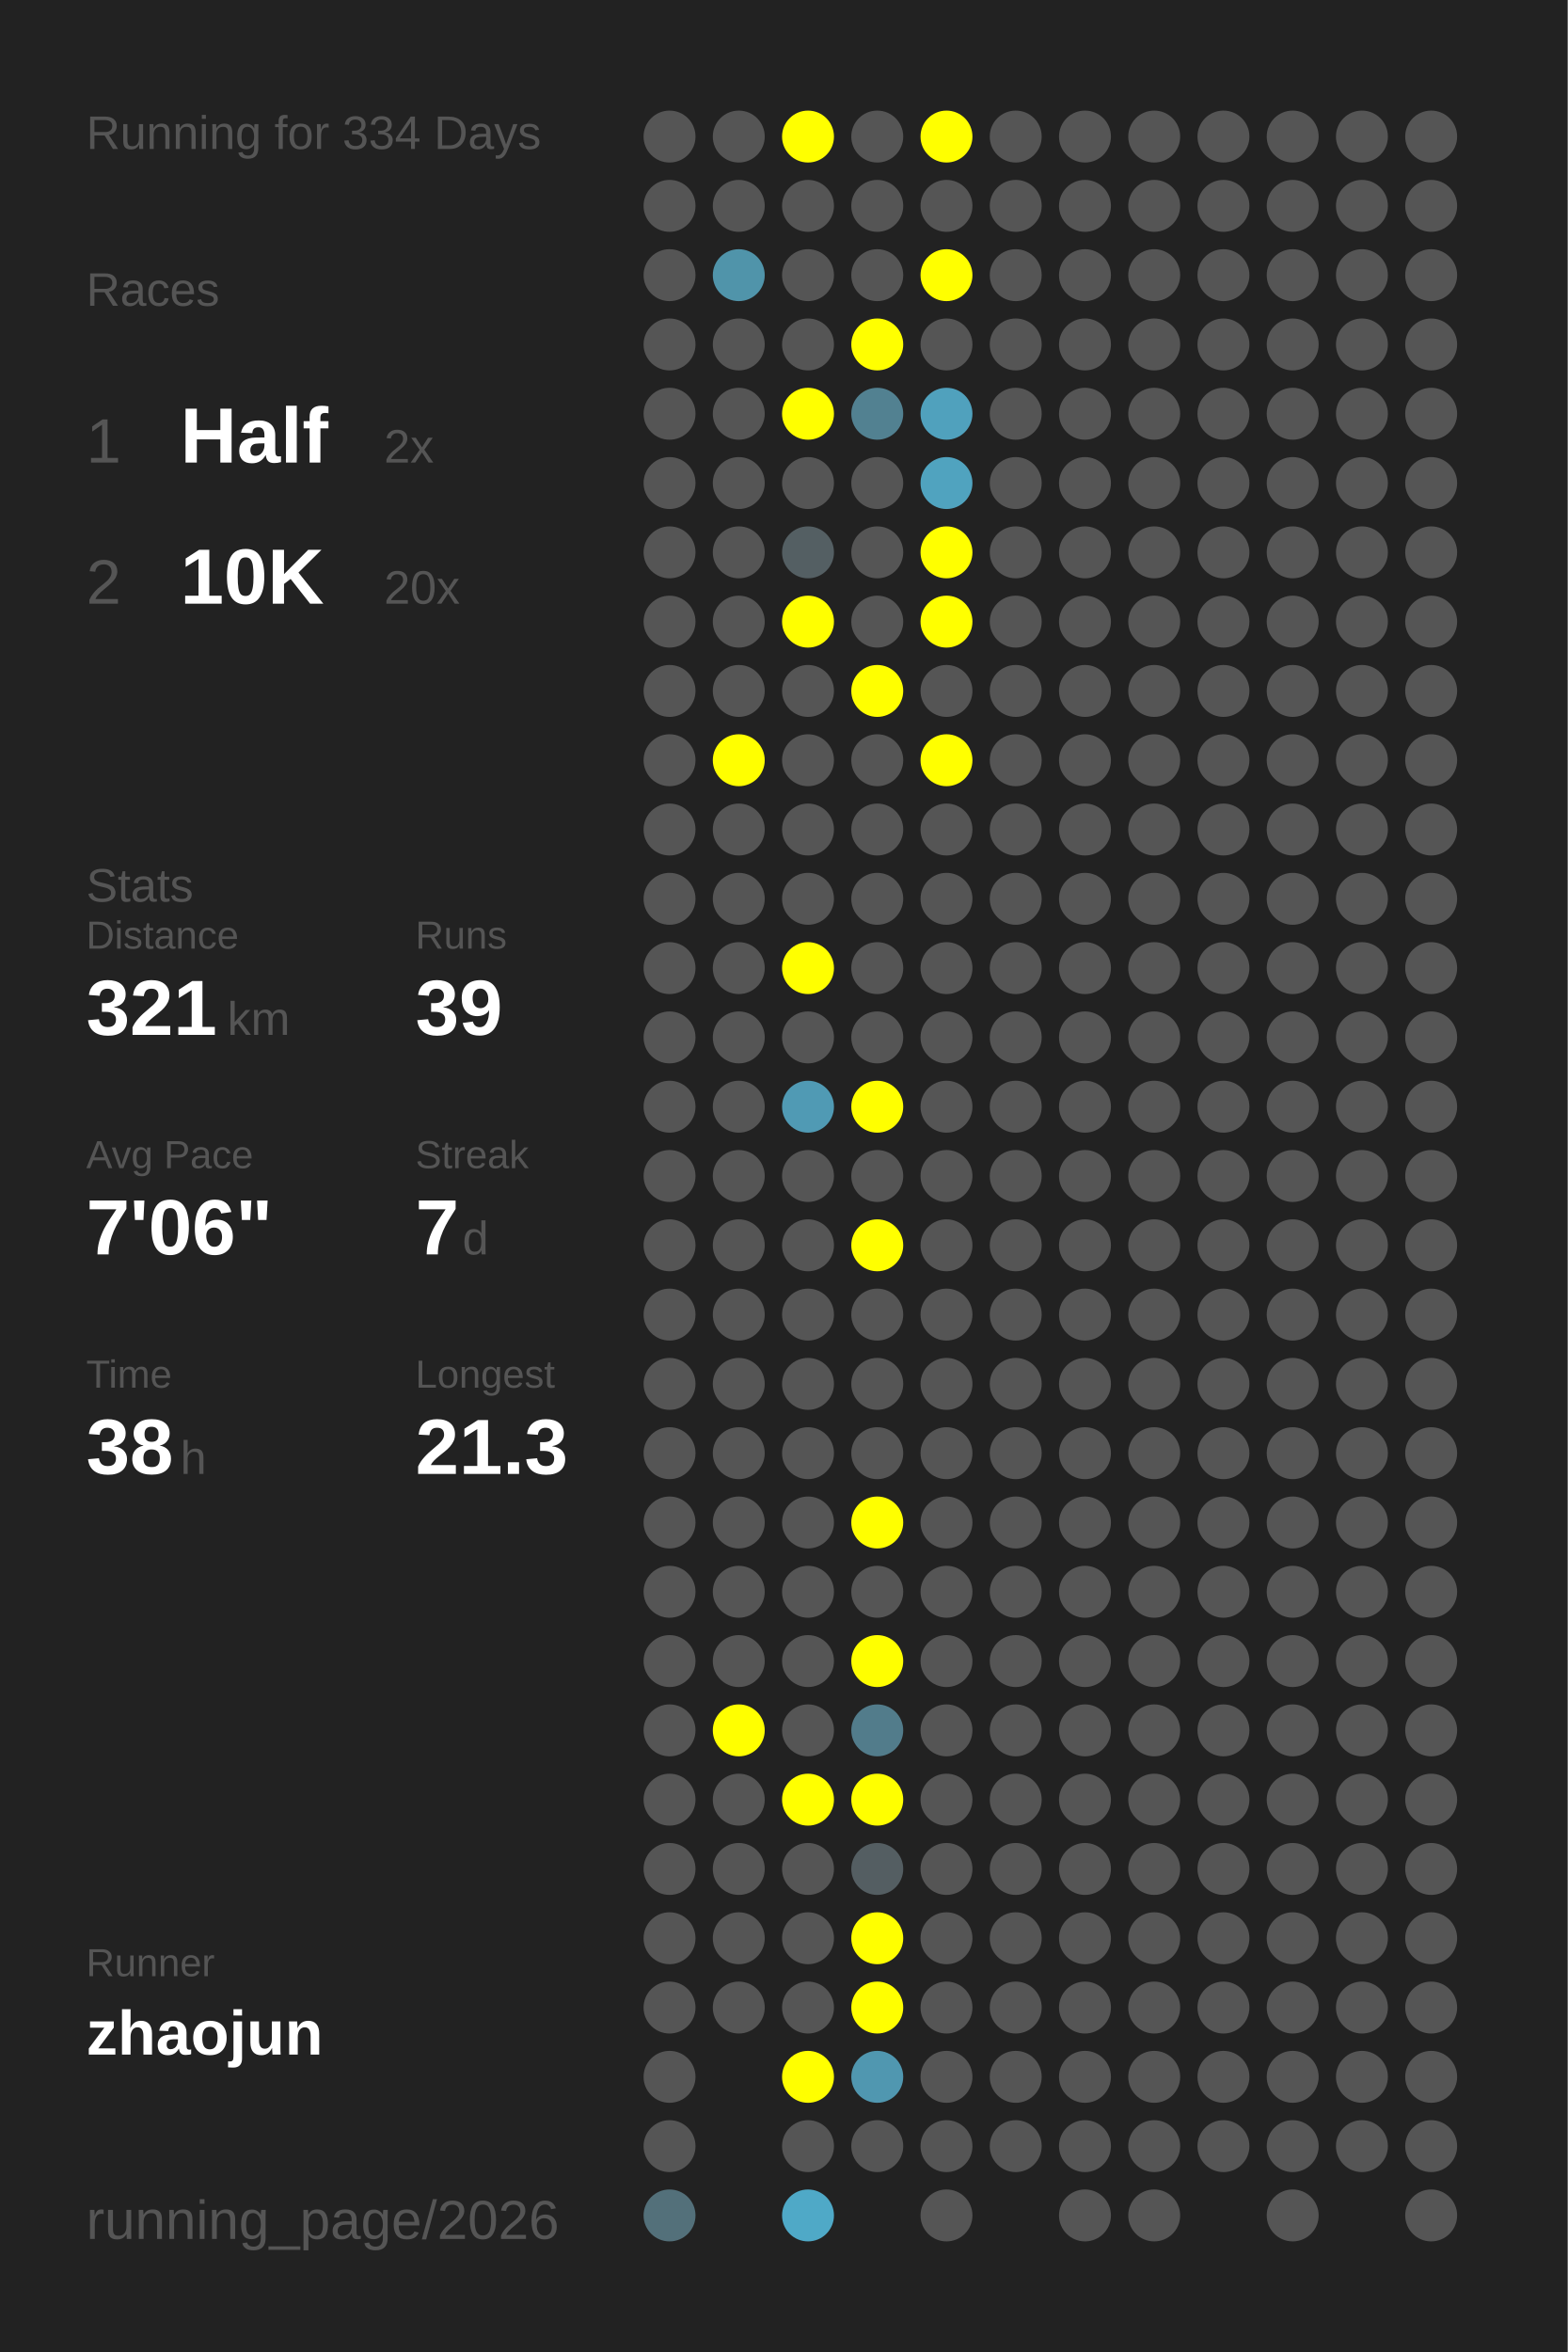
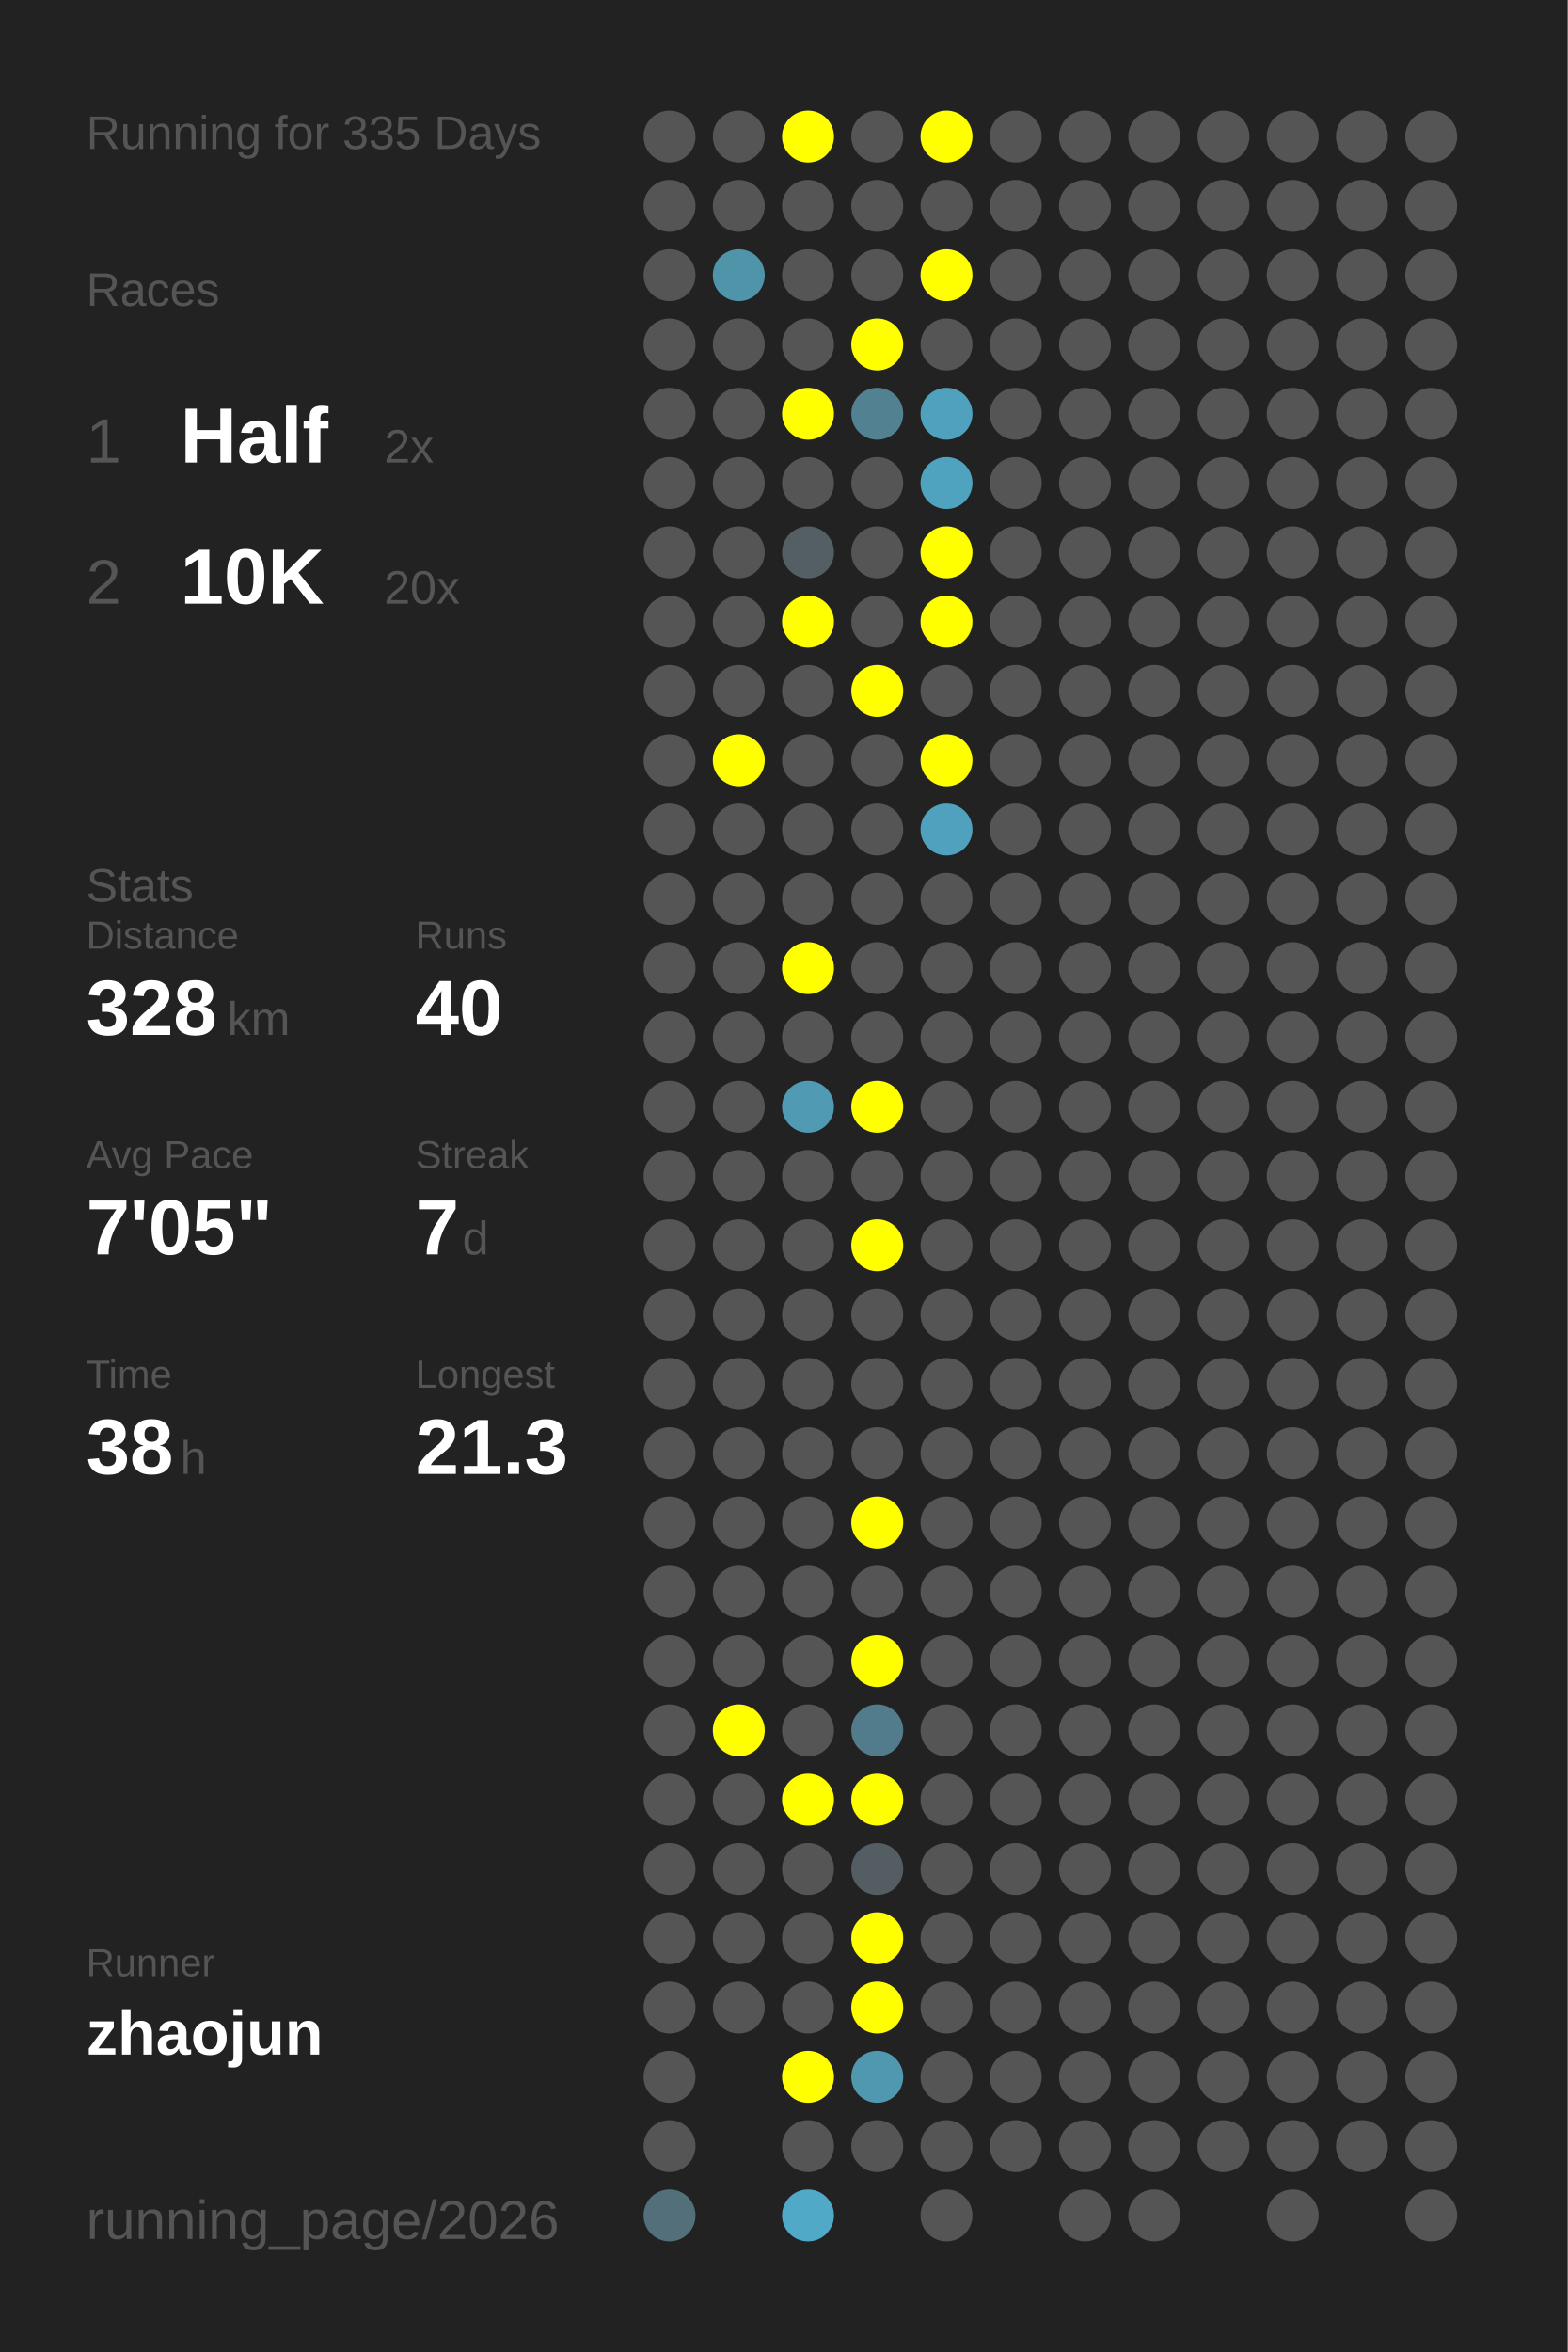
<svg xmlns="http://www.w3.org/2000/svg" baseProfile="full" height="300mm" version="1.1" viewBox="0,0,200,300" width="200mm">
  <defs />
  <rect fill="#222222" height="300" width="200" x="0" y="0" />
-   <text fill="#555555" style="font-size:6px; font-family:Arial;" x="11" y="19">Running for 334 Days</text>
+   <text fill="#555555" style="font-size:6px; font-family:Arial;" x="11" y="19">Running for 335 Days</text>
  <text fill="#555555" style="font-size:6px; font-family:Arial;" x="11" y="39">Races</text>
  <text fill="#555555" style="font-size:8px; font-family:Arial;" x="11" y="59">1</text>
  <text fill="#FFFFFF" style="font-size:10px; font-family:Arial; font-weight:bold;" x="23" y="59">Half</text>
  <text fill="#555555" style="font-size:6px; font-family:Arial;" x="49" y="59">2x</text>
  <text fill="#555555" style="font-size:8px; font-family:Arial;" x="11" y="77">2</text>
  <text fill="#FFFFFF" style="font-size:10px; font-family:Arial; font-weight:bold;" x="23" y="77">10K</text>
  <text fill="#555555" style="font-size:6px; font-family:Arial;" x="49" y="77">20x</text>
  <text fill="#555555" style="font-size:6px; font-family:Arial;" x="11" y="115">Stats</text>
  <text fill="#555555" style="font-size:5px; font-family:Arial;" x="11" y="121">Distance</text>
-   <text fill="#FFFFFF" style="font-size:10px; font-family:Arial; font-weight:bold;" x="11" y="132">321</text>
+   <text fill="#FFFFFF" style="font-size:10px; font-family:Arial; font-weight:bold;" x="11" y="132">328</text>
  <text fill="#555555" style="font-size:6px; font-family:Arial;" x="29" y="132">km</text>
  <text fill="#555555" style="font-size:5px; font-family:Arial;" x="53" y="121">Runs</text>
-   <text fill="#FFFFFF" style="font-size:10px; font-family:Arial; font-weight:bold;" x="53" y="132">39</text>
+   <text fill="#FFFFFF" style="font-size:10px; font-family:Arial; font-weight:bold;" x="53" y="132">40</text>
  <text fill="#555555" style="font-size:5px; font-family:Arial;" x="11" y="149">Avg Pace</text>
-   <text fill="#FFFFFF" style="font-size:10px; font-family:Arial; font-weight:bold;" x="11" y="160">7'06"</text>
+   <text fill="#FFFFFF" style="font-size:10px; font-family:Arial; font-weight:bold;" x="11" y="160">7'05"</text>
  <text fill="#555555" style="font-size:5px; font-family:Arial;" x="53" y="149">Streak</text>
  <text fill="#FFFFFF" style="font-size:10px; font-family:Arial; font-weight:bold;" x="53" y="160">7</text>
  <text fill="#555555" style="font-size:6px; font-family:Arial;" x="59" y="160">d</text>
  <text fill="#555555" style="font-size:5px; font-family:Arial;" x="11" y="177">Time</text>
  <text fill="#FFFFFF" style="font-size:10px; font-family:Arial; font-weight:bold;" x="11" y="188">38</text>
  <text fill="#555555" style="font-size:6px; font-family:Arial;" x="23" y="188">h</text>
  <text fill="#555555" style="font-size:5px; font-family:Arial;" x="53" y="177">Longest</text>
  <text fill="#FFFFFF" style="font-size:10px; font-family:Arial; font-weight:bold;" x="53" y="188">21.3</text>
  <text fill="#555555" style="font-size:5px; font-family:Arial;" x="11" y="252.065">Runner</text>
  <text fill="#FFFFFF" style="font-size:8px; font-family:Arial; font-weight:bold;" x="11" y="262.065">zhaojun</text>
  <text fill="#555555" style="font-size:7px; font-family:Arial;" x="11" y="285.581">running_page/2026</text>
  <circle cx="85.417" cy="17.419" fill="#555555" r="3.312" />
  <circle cx="85.417" cy="26.258" fill="#555555" r="3.312" />
  <circle cx="85.417" cy="35.097" fill="#555555" r="3.312" />
  <circle cx="85.417" cy="43.935" fill="#555555" r="3.312" />
  <circle cx="85.417" cy="52.774" fill="#555555" r="3.312" />
  <circle cx="85.417" cy="61.613" fill="#555555" r="3.312" />
  <circle cx="85.417" cy="70.452" fill="#555555" r="3.312" />
  <circle cx="85.417" cy="79.29" fill="#555555" r="3.312" />
  <circle cx="85.417" cy="88.129" fill="#555555" r="3.312" />
  <circle cx="85.417" cy="96.968" fill="#555555" r="3.312" />
  <circle cx="85.417" cy="105.806" fill="#555555" r="3.312" />
  <circle cx="85.417" cy="114.645" fill="#555555" r="3.312" />
  <circle cx="85.417" cy="123.484" fill="#555555" r="3.312" />
  <circle cx="85.417" cy="132.323" fill="#555555" r="3.312" />
  <circle cx="85.417" cy="141.161" fill="#555555" r="3.312" />
  <circle cx="85.417" cy="150" fill="#555555" r="3.312" />
  <circle cx="85.417" cy="158.839" fill="#555555" r="3.312" />
  <circle cx="85.417" cy="167.677" fill="#555555" r="3.312" />
  <circle cx="85.417" cy="176.516" fill="#555555" r="3.312" />
  <circle cx="85.417" cy="185.355" fill="#555555" r="3.312" />
  <circle cx="85.417" cy="194.194" fill="#555555" r="3.312" />
  <circle cx="85.417" cy="203.032" fill="#555555" r="3.312" />
  <circle cx="85.417" cy="211.871" fill="#555555" r="3.312" />
  <circle cx="85.417" cy="220.71" fill="#555555" r="3.312" />
  <circle cx="85.417" cy="229.548" fill="#555555" r="3.312" />
  <circle cx="85.417" cy="238.387" fill="#555555" r="3.312" />
  <circle cx="85.417" cy="247.226" fill="#555555" r="3.312" />
  <circle cx="85.417" cy="256.065" fill="#555555" r="3.312" />
  <circle cx="85.417" cy="264.903" fill="#555555" r="3.312" />
  <circle cx="85.417" cy="273.742" fill="#555555" r="3.312" />
  <circle cx="85.417" cy="282.581" fill="#53707a" r="3.312" />
  <circle cx="94.25" cy="17.419" fill="#555555" r="3.312" />
  <circle cx="94.25" cy="26.258" fill="#555555" r="3.312" />
  <circle cx="94.25" cy="35.097" fill="#5094aa" r="3.312" />
  <circle cx="94.25" cy="43.935" fill="#555555" r="3.312" />
  <circle cx="94.25" cy="52.774" fill="#555555" r="3.312" />
  <circle cx="94.25" cy="61.613" fill="#555555" r="3.312" />
  <circle cx="94.25" cy="70.452" fill="#555555" r="3.312" />
  <circle cx="94.25" cy="79.29" fill="#555555" r="3.312" />
  <circle cx="94.25" cy="88.129" fill="#555555" r="3.312" />
  <circle cx="94.25" cy="96.968" fill="#FFFF00" r="3.312" />
  <circle cx="94.25" cy="105.806" fill="#555555" r="3.312" />
  <circle cx="94.25" cy="114.645" fill="#555555" r="3.312" />
  <circle cx="94.25" cy="123.484" fill="#555555" r="3.312" />
  <circle cx="94.25" cy="132.323" fill="#555555" r="3.312" />
  <circle cx="94.25" cy="141.161" fill="#555555" r="3.312" />
  <circle cx="94.25" cy="150" fill="#555555" r="3.312" />
  <circle cx="94.25" cy="158.839" fill="#555555" r="3.312" />
  <circle cx="94.25" cy="167.677" fill="#555555" r="3.312" />
  <circle cx="94.25" cy="176.516" fill="#555555" r="3.312" />
  <circle cx="94.25" cy="185.355" fill="#555555" r="3.312" />
  <circle cx="94.25" cy="194.194" fill="#555555" r="3.312" />
  <circle cx="94.25" cy="203.032" fill="#555555" r="3.312" />
  <circle cx="94.25" cy="211.871" fill="#555555" r="3.312" />
  <circle cx="94.25" cy="220.71" fill="#FFFF00" r="3.312" />
  <circle cx="94.25" cy="229.548" fill="#555555" r="3.312" />
  <circle cx="94.25" cy="238.387" fill="#555555" r="3.312" />
  <circle cx="94.25" cy="247.226" fill="#555555" r="3.312" />
  <circle cx="94.25" cy="256.065" fill="#555555" r="3.312" />
  <circle cx="103.083" cy="17.419" fill="#FFFF00" r="3.312" />
  <circle cx="103.083" cy="26.258" fill="#555555" r="3.312" />
  <circle cx="103.083" cy="35.097" fill="#555555" r="3.312" />
  <circle cx="103.083" cy="43.935" fill="#555555" r="3.312" />
  <circle cx="103.083" cy="52.774" fill="#FFFF00" r="3.312" />
  <circle cx="103.083" cy="61.613" fill="#555555" r="3.312" />
  <circle cx="103.083" cy="70.452" fill="#545f63" r="3.312" />
  <circle cx="103.083" cy="79.29" fill="#FFFF00" r="3.312" />
  <circle cx="103.083" cy="88.129" fill="#555555" r="3.312" />
  <circle cx="103.083" cy="96.968" fill="#555555" r="3.312" />
  <circle cx="103.083" cy="105.806" fill="#555555" r="3.312" />
  <circle cx="103.083" cy="114.645" fill="#555555" r="3.312" />
  <circle cx="103.083" cy="123.484" fill="#FFFF00" r="3.312" />
  <circle cx="103.083" cy="132.323" fill="#555555" r="3.312" />
  <circle cx="103.083" cy="141.161" fill="#509ab4" r="3.312" />
  <circle cx="103.083" cy="150" fill="#555555" r="3.312" />
  <circle cx="103.083" cy="158.839" fill="#555555" r="3.312" />
  <circle cx="103.083" cy="167.677" fill="#555555" r="3.312" />
  <circle cx="103.083" cy="176.516" fill="#555555" r="3.312" />
  <circle cx="103.083" cy="185.355" fill="#555555" r="3.312" />
  <circle cx="103.083" cy="194.194" fill="#555555" r="3.312" />
  <circle cx="103.083" cy="203.032" fill="#555555" r="3.312" />
  <circle cx="103.083" cy="211.871" fill="#555555" r="3.312" />
  <circle cx="103.083" cy="220.71" fill="#555555" r="3.312" />
  <circle cx="103.083" cy="229.548" fill="#FFFF00" r="3.312" />
  <circle cx="103.083" cy="238.387" fill="#555555" r="3.312" />
  <circle cx="103.083" cy="247.226" fill="#555555" r="3.312" />
  <circle cx="103.083" cy="256.065" fill="#555555" r="3.312" />
  <circle cx="103.083" cy="264.903" fill="#FFFF00" r="3.312" />
  <circle cx="103.083" cy="273.742" fill="#555555" r="3.312" />
  <circle cx="103.083" cy="282.581" fill="#4fa9c7" r="3.312" />
  <circle cx="111.917" cy="17.419" fill="#555555" r="3.312" />
  <circle cx="111.917" cy="26.258" fill="#555555" r="3.312" />
  <circle cx="111.917" cy="35.097" fill="#555555" r="3.312" />
  <circle cx="111.917" cy="43.935" fill="#FFFF00" r="3.312" />
  <circle cx="111.917" cy="52.774" fill="#528191" r="3.312" />
  <circle cx="111.917" cy="61.613" fill="#555555" r="3.312" />
  <circle cx="111.917" cy="70.452" fill="#555555" r="3.312" />
  <circle cx="111.917" cy="79.29" fill="#555555" r="3.312" />
  <circle cx="111.917" cy="88.129" fill="#FFFF00" r="3.312" />
  <circle cx="111.917" cy="96.968" fill="#555555" r="3.312" />
  <circle cx="111.917" cy="105.806" fill="#555555" r="3.312" />
  <circle cx="111.917" cy="114.645" fill="#555555" r="3.312" />
  <circle cx="111.917" cy="123.484" fill="#555555" r="3.312" />
  <circle cx="111.917" cy="132.323" fill="#555555" r="3.312" />
  <circle cx="111.917" cy="141.161" fill="#FFFF00" r="3.312" />
  <circle cx="111.917" cy="150" fill="#555555" r="3.312" />
  <circle cx="111.917" cy="158.839" fill="#FFFF00" r="3.312" />
  <circle cx="111.917" cy="167.677" fill="#555555" r="3.312" />
  <circle cx="111.917" cy="176.516" fill="#555555" r="3.312" />
  <circle cx="111.917" cy="185.355" fill="#555555" r="3.312" />
  <circle cx="111.917" cy="194.194" fill="#FFFF00" r="3.312" />
  <circle cx="111.917" cy="203.032" fill="#555555" r="3.312" />
  <circle cx="111.917" cy="211.871" fill="#FFFF00" r="3.312" />
  <circle cx="111.917" cy="220.71" fill="#527c8b" r="3.312" />
  <circle cx="111.917" cy="229.548" fill="#FFFF00" r="3.312" />
  <circle cx="111.917" cy="238.387" fill="#545e62" r="3.312" />
  <circle cx="111.917" cy="247.226" fill="#FFFF00" r="3.312" />
  <circle cx="111.917" cy="256.065" fill="#FFFF00" r="3.312" />
  <circle cx="111.917" cy="264.903" fill="#5097b0" r="3.312" />
  <circle cx="111.917" cy="273.742" fill="#555555" r="3.312" />
  <circle cx="120.75" cy="17.419" fill="#FFFF00" r="3.312" />
  <circle cx="120.75" cy="26.258" fill="#555555" r="3.312" />
  <circle cx="120.75" cy="35.097" fill="#FFFF00" r="3.312" />
  <circle cx="120.75" cy="43.935" fill="#555555" r="3.312" />
  <circle cx="120.75" cy="52.774" fill="#50a1bd" r="3.312" />
  <circle cx="120.75" cy="61.613" fill="#50a3bf" r="3.312" />
  <circle cx="120.75" cy="70.452" fill="#FFFF00" r="3.312" />
  <circle cx="120.75" cy="79.29" fill="#FFFF00" r="3.312" />
  <circle cx="120.75" cy="88.129" fill="#555555" r="3.312" />
  <circle cx="120.75" cy="96.968" fill="#FFFF00" r="3.312" />
-   <circle cx="120.75" cy="105.806" fill="#555555" r="3.312" />
+   <circle cx="120.75" cy="105.806" fill="#50a1bd" r="3.312" />
  <circle cx="120.75" cy="114.645" fill="#555555" r="3.312" />
  <circle cx="120.75" cy="123.484" fill="#555555" r="3.312" />
  <circle cx="120.75" cy="132.323" fill="#555555" r="3.312" />
  <circle cx="120.75" cy="141.161" fill="#555555" r="3.312" />
  <circle cx="120.75" cy="150" fill="#555555" r="3.312" />
  <circle cx="120.75" cy="158.839" fill="#555555" r="3.312" />
  <circle cx="120.75" cy="167.677" fill="#555555" r="3.312" />
  <circle cx="120.75" cy="176.516" fill="#555555" r="3.312" />
  <circle cx="120.75" cy="185.355" fill="#555555" r="3.312" />
  <circle cx="120.75" cy="194.194" fill="#555555" r="3.312" />
  <circle cx="120.75" cy="203.032" fill="#555555" r="3.312" />
  <circle cx="120.75" cy="211.871" fill="#555555" r="3.312" />
  <circle cx="120.75" cy="220.71" fill="#555555" r="3.312" />
  <circle cx="120.75" cy="229.548" fill="#555555" r="3.312" />
  <circle cx="120.75" cy="238.387" fill="#555555" r="3.312" />
  <circle cx="120.75" cy="247.226" fill="#555555" r="3.312" />
  <circle cx="120.75" cy="256.065" fill="#555555" r="3.312" />
  <circle cx="120.75" cy="264.903" fill="#555555" r="3.312" />
  <circle cx="120.75" cy="273.742" fill="#555555" r="3.312" />
  <circle cx="120.75" cy="282.581" fill="#555555" r="3.312" />
  <circle cx="129.583" cy="17.419" fill="#555555" r="3.312" />
  <circle cx="129.583" cy="26.258" fill="#555555" r="3.312" />
  <circle cx="129.583" cy="35.097" fill="#555555" r="3.312" />
  <circle cx="129.583" cy="43.935" fill="#555555" r="3.312" />
  <circle cx="129.583" cy="52.774" fill="#555555" r="3.312" />
  <circle cx="129.583" cy="61.613" fill="#555555" r="3.312" />
  <circle cx="129.583" cy="70.452" fill="#555555" r="3.312" />
  <circle cx="129.583" cy="79.29" fill="#555555" r="3.312" />
  <circle cx="129.583" cy="88.129" fill="#555555" r="3.312" />
  <circle cx="129.583" cy="96.968" fill="#555555" r="3.312" />
  <circle cx="129.583" cy="105.806" fill="#555555" r="3.312" />
  <circle cx="129.583" cy="114.645" fill="#555555" r="3.312" />
  <circle cx="129.583" cy="123.484" fill="#555555" r="3.312" />
  <circle cx="129.583" cy="132.323" fill="#555555" r="3.312" />
  <circle cx="129.583" cy="141.161" fill="#555555" r="3.312" />
  <circle cx="129.583" cy="150" fill="#555555" r="3.312" />
  <circle cx="129.583" cy="158.839" fill="#555555" r="3.312" />
  <circle cx="129.583" cy="167.677" fill="#555555" r="3.312" />
  <circle cx="129.583" cy="176.516" fill="#555555" r="3.312" />
  <circle cx="129.583" cy="185.355" fill="#555555" r="3.312" />
  <circle cx="129.583" cy="194.194" fill="#555555" r="3.312" />
  <circle cx="129.583" cy="203.032" fill="#555555" r="3.312" />
  <circle cx="129.583" cy="211.871" fill="#555555" r="3.312" />
  <circle cx="129.583" cy="220.71" fill="#555555" r="3.312" />
  <circle cx="129.583" cy="229.548" fill="#555555" r="3.312" />
  <circle cx="129.583" cy="238.387" fill="#555555" r="3.312" />
  <circle cx="129.583" cy="247.226" fill="#555555" r="3.312" />
  <circle cx="129.583" cy="256.065" fill="#555555" r="3.312" />
  <circle cx="129.583" cy="264.903" fill="#555555" r="3.312" />
  <circle cx="129.583" cy="273.742" fill="#555555" r="3.312" />
  <circle cx="138.417" cy="17.419" fill="#555555" r="3.312" />
  <circle cx="138.417" cy="26.258" fill="#555555" r="3.312" />
  <circle cx="138.417" cy="35.097" fill="#555555" r="3.312" />
  <circle cx="138.417" cy="43.935" fill="#555555" r="3.312" />
  <circle cx="138.417" cy="52.774" fill="#555555" r="3.312" />
  <circle cx="138.417" cy="61.613" fill="#555555" r="3.312" />
  <circle cx="138.417" cy="70.452" fill="#555555" r="3.312" />
  <circle cx="138.417" cy="79.29" fill="#555555" r="3.312" />
  <circle cx="138.417" cy="88.129" fill="#555555" r="3.312" />
  <circle cx="138.417" cy="96.968" fill="#555555" r="3.312" />
  <circle cx="138.417" cy="105.806" fill="#555555" r="3.312" />
  <circle cx="138.417" cy="114.645" fill="#555555" r="3.312" />
  <circle cx="138.417" cy="123.484" fill="#555555" r="3.312" />
  <circle cx="138.417" cy="132.323" fill="#555555" r="3.312" />
  <circle cx="138.417" cy="141.161" fill="#555555" r="3.312" />
  <circle cx="138.417" cy="150" fill="#555555" r="3.312" />
  <circle cx="138.417" cy="158.839" fill="#555555" r="3.312" />
  <circle cx="138.417" cy="167.677" fill="#555555" r="3.312" />
  <circle cx="138.417" cy="176.516" fill="#555555" r="3.312" />
  <circle cx="138.417" cy="185.355" fill="#555555" r="3.312" />
  <circle cx="138.417" cy="194.194" fill="#555555" r="3.312" />
  <circle cx="138.417" cy="203.032" fill="#555555" r="3.312" />
  <circle cx="138.417" cy="211.871" fill="#555555" r="3.312" />
  <circle cx="138.417" cy="220.71" fill="#555555" r="3.312" />
  <circle cx="138.417" cy="229.548" fill="#555555" r="3.312" />
  <circle cx="138.417" cy="238.387" fill="#555555" r="3.312" />
  <circle cx="138.417" cy="247.226" fill="#555555" r="3.312" />
  <circle cx="138.417" cy="256.065" fill="#555555" r="3.312" />
  <circle cx="138.417" cy="264.903" fill="#555555" r="3.312" />
  <circle cx="138.417" cy="273.742" fill="#555555" r="3.312" />
  <circle cx="138.417" cy="282.581" fill="#555555" r="3.312" />
  <circle cx="147.25" cy="17.419" fill="#555555" r="3.312" />
  <circle cx="147.25" cy="26.258" fill="#555555" r="3.312" />
  <circle cx="147.25" cy="35.097" fill="#555555" r="3.312" />
  <circle cx="147.25" cy="43.935" fill="#555555" r="3.312" />
  <circle cx="147.25" cy="52.774" fill="#555555" r="3.312" />
  <circle cx="147.25" cy="61.613" fill="#555555" r="3.312" />
  <circle cx="147.25" cy="70.452" fill="#555555" r="3.312" />
  <circle cx="147.25" cy="79.29" fill="#555555" r="3.312" />
  <circle cx="147.25" cy="88.129" fill="#555555" r="3.312" />
  <circle cx="147.25" cy="96.968" fill="#555555" r="3.312" />
  <circle cx="147.25" cy="105.806" fill="#555555" r="3.312" />
  <circle cx="147.25" cy="114.645" fill="#555555" r="3.312" />
  <circle cx="147.25" cy="123.484" fill="#555555" r="3.312" />
  <circle cx="147.25" cy="132.323" fill="#555555" r="3.312" />
  <circle cx="147.25" cy="141.161" fill="#555555" r="3.312" />
  <circle cx="147.25" cy="150" fill="#555555" r="3.312" />
  <circle cx="147.25" cy="158.839" fill="#555555" r="3.312" />
  <circle cx="147.25" cy="167.677" fill="#555555" r="3.312" />
  <circle cx="147.25" cy="176.516" fill="#555555" r="3.312" />
  <circle cx="147.25" cy="185.355" fill="#555555" r="3.312" />
  <circle cx="147.25" cy="194.194" fill="#555555" r="3.312" />
  <circle cx="147.25" cy="203.032" fill="#555555" r="3.312" />
  <circle cx="147.25" cy="211.871" fill="#555555" r="3.312" />
  <circle cx="147.25" cy="220.71" fill="#555555" r="3.312" />
  <circle cx="147.25" cy="229.548" fill="#555555" r="3.312" />
  <circle cx="147.25" cy="238.387" fill="#555555" r="3.312" />
  <circle cx="147.25" cy="247.226" fill="#555555" r="3.312" />
  <circle cx="147.25" cy="256.065" fill="#555555" r="3.312" />
  <circle cx="147.25" cy="264.903" fill="#555555" r="3.312" />
  <circle cx="147.25" cy="273.742" fill="#555555" r="3.312" />
  <circle cx="147.25" cy="282.581" fill="#555555" r="3.312" />
  <circle cx="156.083" cy="17.419" fill="#555555" r="3.312" />
  <circle cx="156.083" cy="26.258" fill="#555555" r="3.312" />
  <circle cx="156.083" cy="35.097" fill="#555555" r="3.312" />
  <circle cx="156.083" cy="43.935" fill="#555555" r="3.312" />
  <circle cx="156.083" cy="52.774" fill="#555555" r="3.312" />
  <circle cx="156.083" cy="61.613" fill="#555555" r="3.312" />
  <circle cx="156.083" cy="70.452" fill="#555555" r="3.312" />
  <circle cx="156.083" cy="79.29" fill="#555555" r="3.312" />
  <circle cx="156.083" cy="88.129" fill="#555555" r="3.312" />
  <circle cx="156.083" cy="96.968" fill="#555555" r="3.312" />
  <circle cx="156.083" cy="105.806" fill="#555555" r="3.312" />
  <circle cx="156.083" cy="114.645" fill="#555555" r="3.312" />
  <circle cx="156.083" cy="123.484" fill="#555555" r="3.312" />
  <circle cx="156.083" cy="132.323" fill="#555555" r="3.312" />
  <circle cx="156.083" cy="141.161" fill="#555555" r="3.312" />
  <circle cx="156.083" cy="150" fill="#555555" r="3.312" />
  <circle cx="156.083" cy="158.839" fill="#555555" r="3.312" />
  <circle cx="156.083" cy="167.677" fill="#555555" r="3.312" />
  <circle cx="156.083" cy="176.516" fill="#555555" r="3.312" />
  <circle cx="156.083" cy="185.355" fill="#555555" r="3.312" />
  <circle cx="156.083" cy="194.194" fill="#555555" r="3.312" />
  <circle cx="156.083" cy="203.032" fill="#555555" r="3.312" />
  <circle cx="156.083" cy="211.871" fill="#555555" r="3.312" />
  <circle cx="156.083" cy="220.71" fill="#555555" r="3.312" />
  <circle cx="156.083" cy="229.548" fill="#555555" r="3.312" />
  <circle cx="156.083" cy="238.387" fill="#555555" r="3.312" />
  <circle cx="156.083" cy="247.226" fill="#555555" r="3.312" />
  <circle cx="156.083" cy="256.065" fill="#555555" r="3.312" />
  <circle cx="156.083" cy="264.903" fill="#555555" r="3.312" />
  <circle cx="156.083" cy="273.742" fill="#555555" r="3.312" />
  <circle cx="164.917" cy="17.419" fill="#555555" r="3.312" />
  <circle cx="164.917" cy="26.258" fill="#555555" r="3.312" />
  <circle cx="164.917" cy="35.097" fill="#555555" r="3.312" />
  <circle cx="164.917" cy="43.935" fill="#555555" r="3.312" />
  <circle cx="164.917" cy="52.774" fill="#555555" r="3.312" />
  <circle cx="164.917" cy="61.613" fill="#555555" r="3.312" />
  <circle cx="164.917" cy="70.452" fill="#555555" r="3.312" />
  <circle cx="164.917" cy="79.29" fill="#555555" r="3.312" />
  <circle cx="164.917" cy="88.129" fill="#555555" r="3.312" />
  <circle cx="164.917" cy="96.968" fill="#555555" r="3.312" />
  <circle cx="164.917" cy="105.806" fill="#555555" r="3.312" />
  <circle cx="164.917" cy="114.645" fill="#555555" r="3.312" />
  <circle cx="164.917" cy="123.484" fill="#555555" r="3.312" />
  <circle cx="164.917" cy="132.323" fill="#555555" r="3.312" />
  <circle cx="164.917" cy="141.161" fill="#555555" r="3.312" />
  <circle cx="164.917" cy="150" fill="#555555" r="3.312" />
  <circle cx="164.917" cy="158.839" fill="#555555" r="3.312" />
  <circle cx="164.917" cy="167.677" fill="#555555" r="3.312" />
  <circle cx="164.917" cy="176.516" fill="#555555" r="3.312" />
  <circle cx="164.917" cy="185.355" fill="#555555" r="3.312" />
  <circle cx="164.917" cy="194.194" fill="#555555" r="3.312" />
  <circle cx="164.917" cy="203.032" fill="#555555" r="3.312" />
  <circle cx="164.917" cy="211.871" fill="#555555" r="3.312" />
  <circle cx="164.917" cy="220.71" fill="#555555" r="3.312" />
  <circle cx="164.917" cy="229.548" fill="#555555" r="3.312" />
  <circle cx="164.917" cy="238.387" fill="#555555" r="3.312" />
  <circle cx="164.917" cy="247.226" fill="#555555" r="3.312" />
  <circle cx="164.917" cy="256.065" fill="#555555" r="3.312" />
  <circle cx="164.917" cy="264.903" fill="#555555" r="3.312" />
  <circle cx="164.917" cy="273.742" fill="#555555" r="3.312" />
  <circle cx="164.917" cy="282.581" fill="#555555" r="3.312" />
  <circle cx="173.75" cy="17.419" fill="#555555" r="3.312" />
  <circle cx="173.75" cy="26.258" fill="#555555" r="3.312" />
  <circle cx="173.75" cy="35.097" fill="#555555" r="3.312" />
  <circle cx="173.75" cy="43.935" fill="#555555" r="3.312" />
  <circle cx="173.75" cy="52.774" fill="#555555" r="3.312" />
  <circle cx="173.75" cy="61.613" fill="#555555" r="3.312" />
  <circle cx="173.75" cy="70.452" fill="#555555" r="3.312" />
  <circle cx="173.75" cy="79.29" fill="#555555" r="3.312" />
  <circle cx="173.75" cy="88.129" fill="#555555" r="3.312" />
  <circle cx="173.75" cy="96.968" fill="#555555" r="3.312" />
  <circle cx="173.75" cy="105.806" fill="#555555" r="3.312" />
  <circle cx="173.75" cy="114.645" fill="#555555" r="3.312" />
  <circle cx="173.75" cy="123.484" fill="#555555" r="3.312" />
  <circle cx="173.75" cy="132.323" fill="#555555" r="3.312" />
  <circle cx="173.75" cy="141.161" fill="#555555" r="3.312" />
  <circle cx="173.75" cy="150" fill="#555555" r="3.312" />
  <circle cx="173.75" cy="158.839" fill="#555555" r="3.312" />
  <circle cx="173.75" cy="167.677" fill="#555555" r="3.312" />
  <circle cx="173.75" cy="176.516" fill="#555555" r="3.312" />
  <circle cx="173.75" cy="185.355" fill="#555555" r="3.312" />
  <circle cx="173.75" cy="194.194" fill="#555555" r="3.312" />
  <circle cx="173.75" cy="203.032" fill="#555555" r="3.312" />
  <circle cx="173.75" cy="211.871" fill="#555555" r="3.312" />
  <circle cx="173.75" cy="220.71" fill="#555555" r="3.312" />
  <circle cx="173.75" cy="229.548" fill="#555555" r="3.312" />
  <circle cx="173.75" cy="238.387" fill="#555555" r="3.312" />
  <circle cx="173.75" cy="247.226" fill="#555555" r="3.312" />
  <circle cx="173.75" cy="256.065" fill="#555555" r="3.312" />
  <circle cx="173.75" cy="264.903" fill="#555555" r="3.312" />
  <circle cx="173.75" cy="273.742" fill="#555555" r="3.312" />
  <circle cx="182.583" cy="17.419" fill="#555555" r="3.312" />
  <circle cx="182.583" cy="26.258" fill="#555555" r="3.312" />
  <circle cx="182.583" cy="35.097" fill="#555555" r="3.312" />
  <circle cx="182.583" cy="43.935" fill="#555555" r="3.312" />
  <circle cx="182.583" cy="52.774" fill="#555555" r="3.312" />
  <circle cx="182.583" cy="61.613" fill="#555555" r="3.312" />
  <circle cx="182.583" cy="70.452" fill="#555555" r="3.312" />
  <circle cx="182.583" cy="79.29" fill="#555555" r="3.312" />
  <circle cx="182.583" cy="88.129" fill="#555555" r="3.312" />
  <circle cx="182.583" cy="96.968" fill="#555555" r="3.312" />
  <circle cx="182.583" cy="105.806" fill="#555555" r="3.312" />
  <circle cx="182.583" cy="114.645" fill="#555555" r="3.312" />
  <circle cx="182.583" cy="123.484" fill="#555555" r="3.312" />
  <circle cx="182.583" cy="132.323" fill="#555555" r="3.312" />
  <circle cx="182.583" cy="141.161" fill="#555555" r="3.312" />
  <circle cx="182.583" cy="150" fill="#555555" r="3.312" />
  <circle cx="182.583" cy="158.839" fill="#555555" r="3.312" />
  <circle cx="182.583" cy="167.677" fill="#555555" r="3.312" />
  <circle cx="182.583" cy="176.516" fill="#555555" r="3.312" />
  <circle cx="182.583" cy="185.355" fill="#555555" r="3.312" />
  <circle cx="182.583" cy="194.194" fill="#555555" r="3.312" />
  <circle cx="182.583" cy="203.032" fill="#555555" r="3.312" />
  <circle cx="182.583" cy="211.871" fill="#555555" r="3.312" />
  <circle cx="182.583" cy="220.71" fill="#555555" r="3.312" />
  <circle cx="182.583" cy="229.548" fill="#555555" r="3.312" />
  <circle cx="182.583" cy="238.387" fill="#555555" r="3.312" />
  <circle cx="182.583" cy="247.226" fill="#555555" r="3.312" />
  <circle cx="182.583" cy="256.065" fill="#555555" r="3.312" />
  <circle cx="182.583" cy="264.903" fill="#555555" r="3.312" />
  <circle cx="182.583" cy="273.742" fill="#555555" r="3.312" />
  <circle cx="182.583" cy="282.581" fill="#555555" r="3.312" />
</svg>
